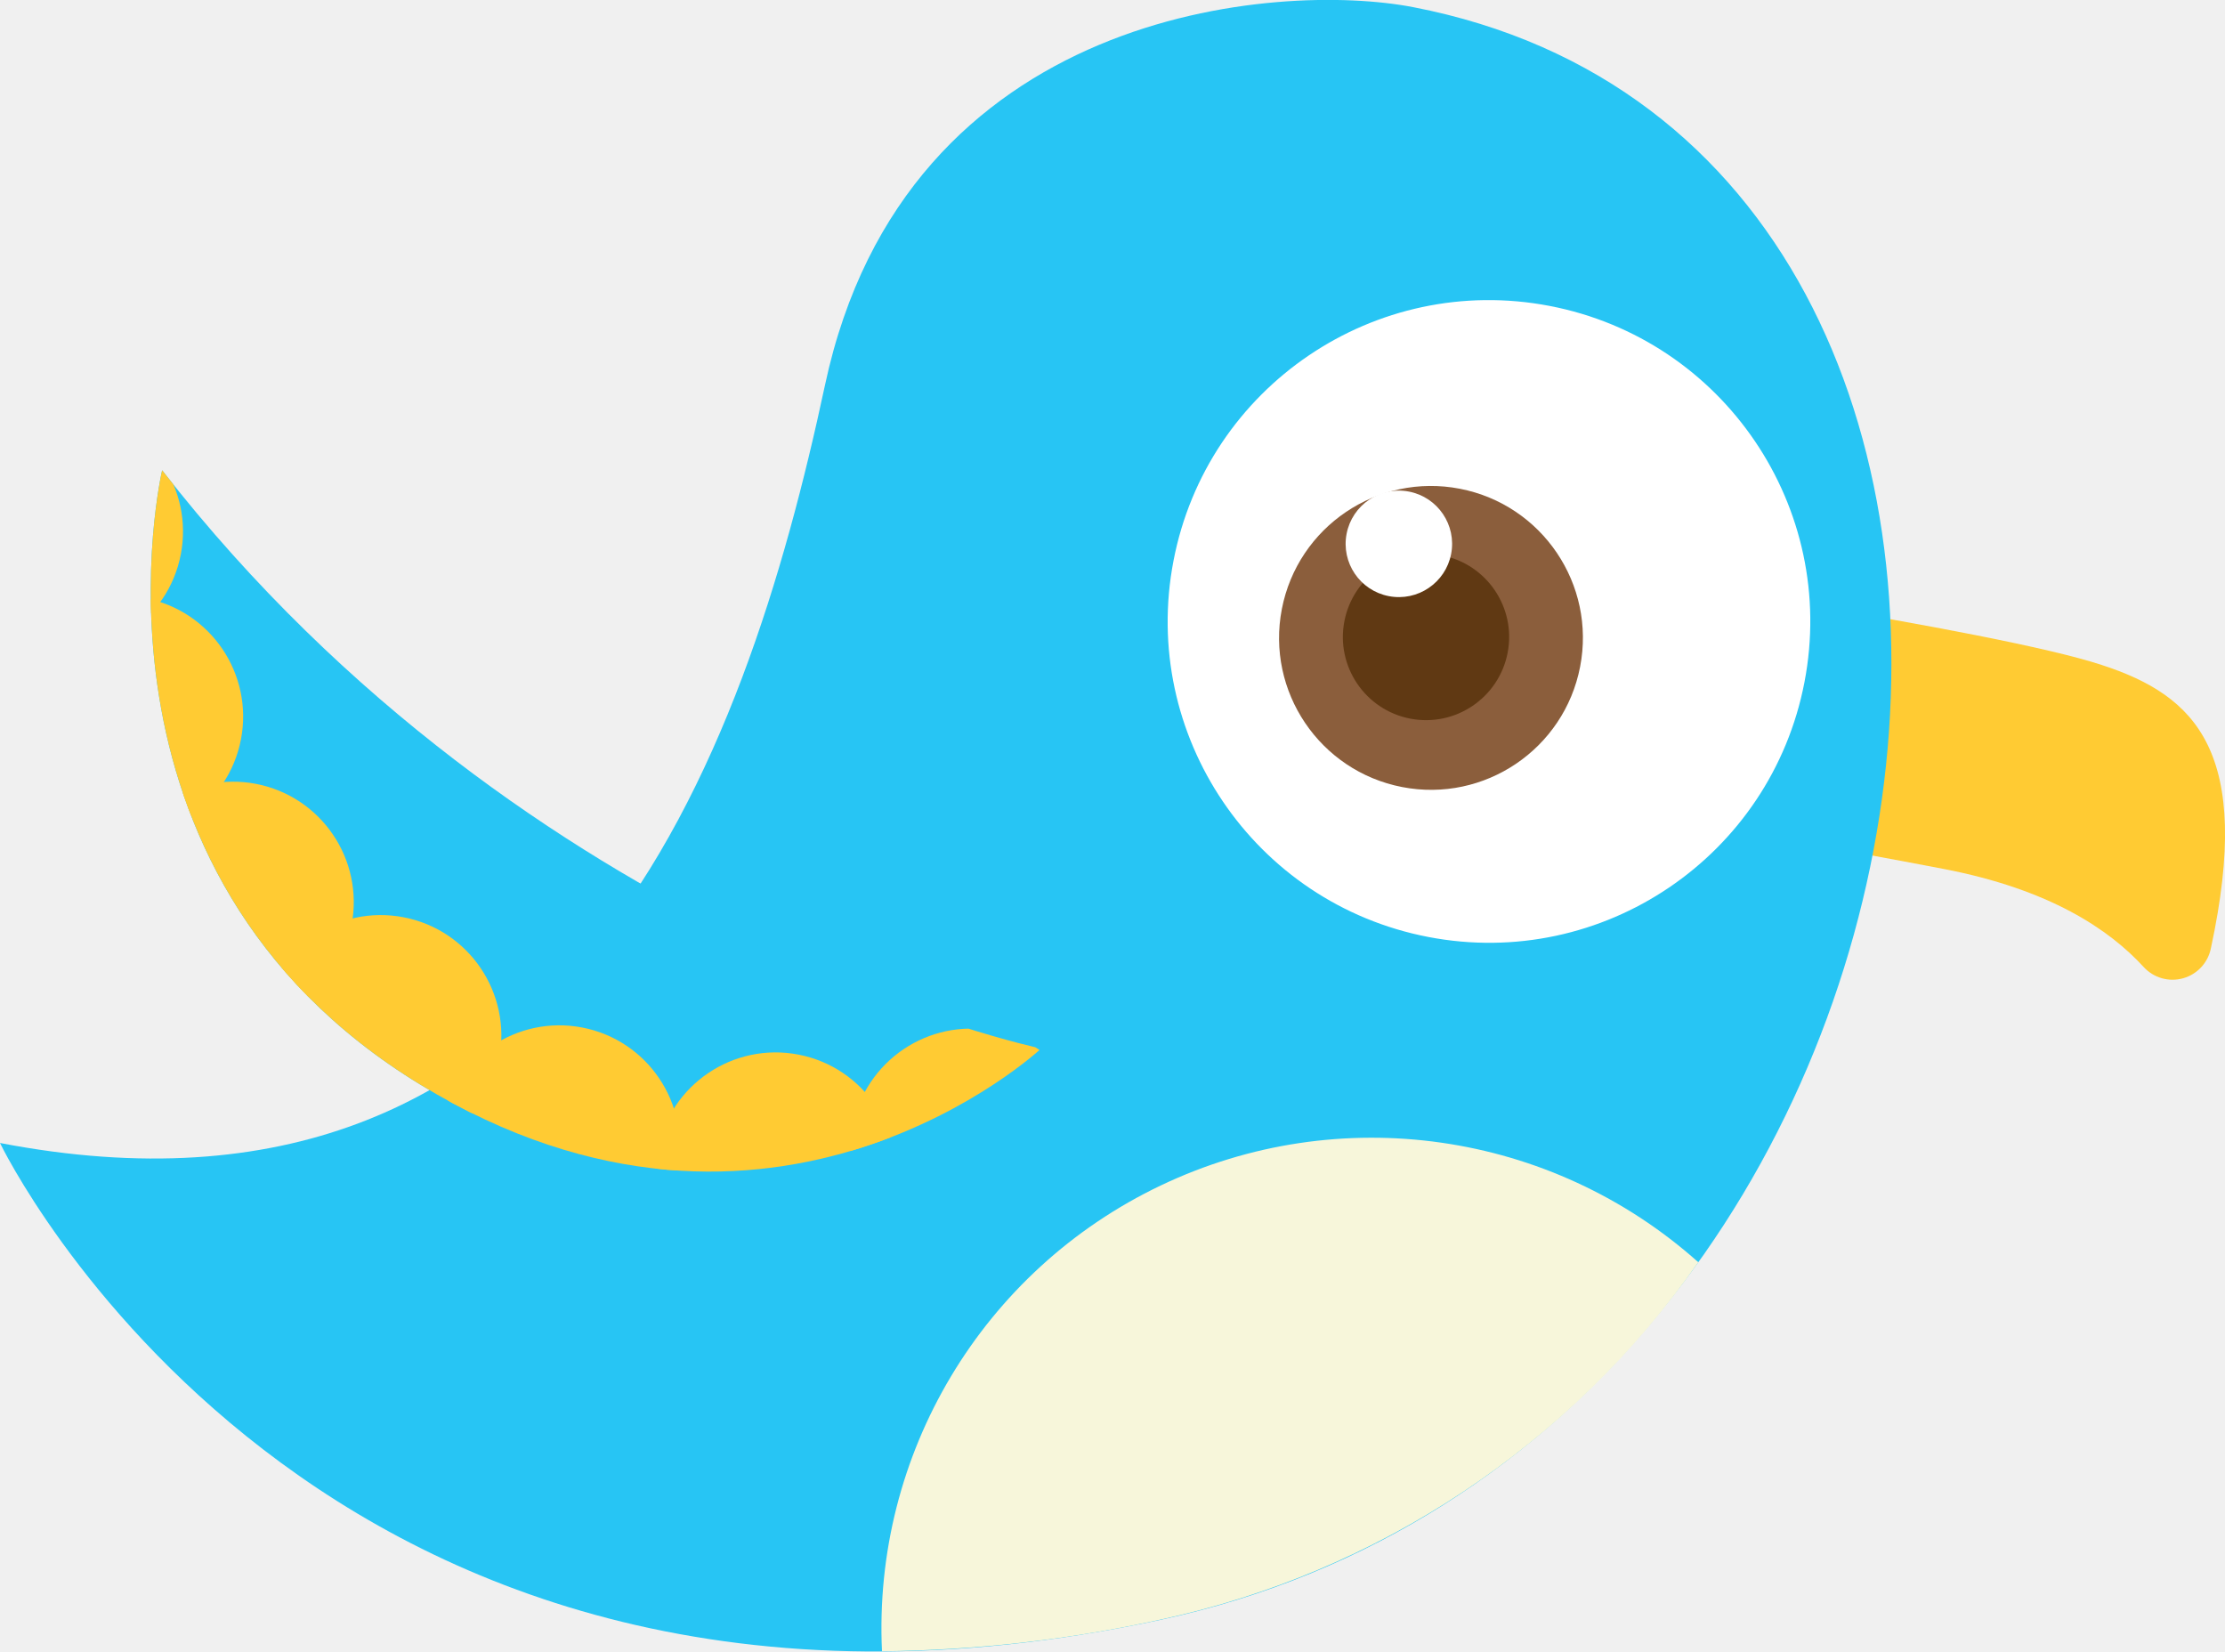
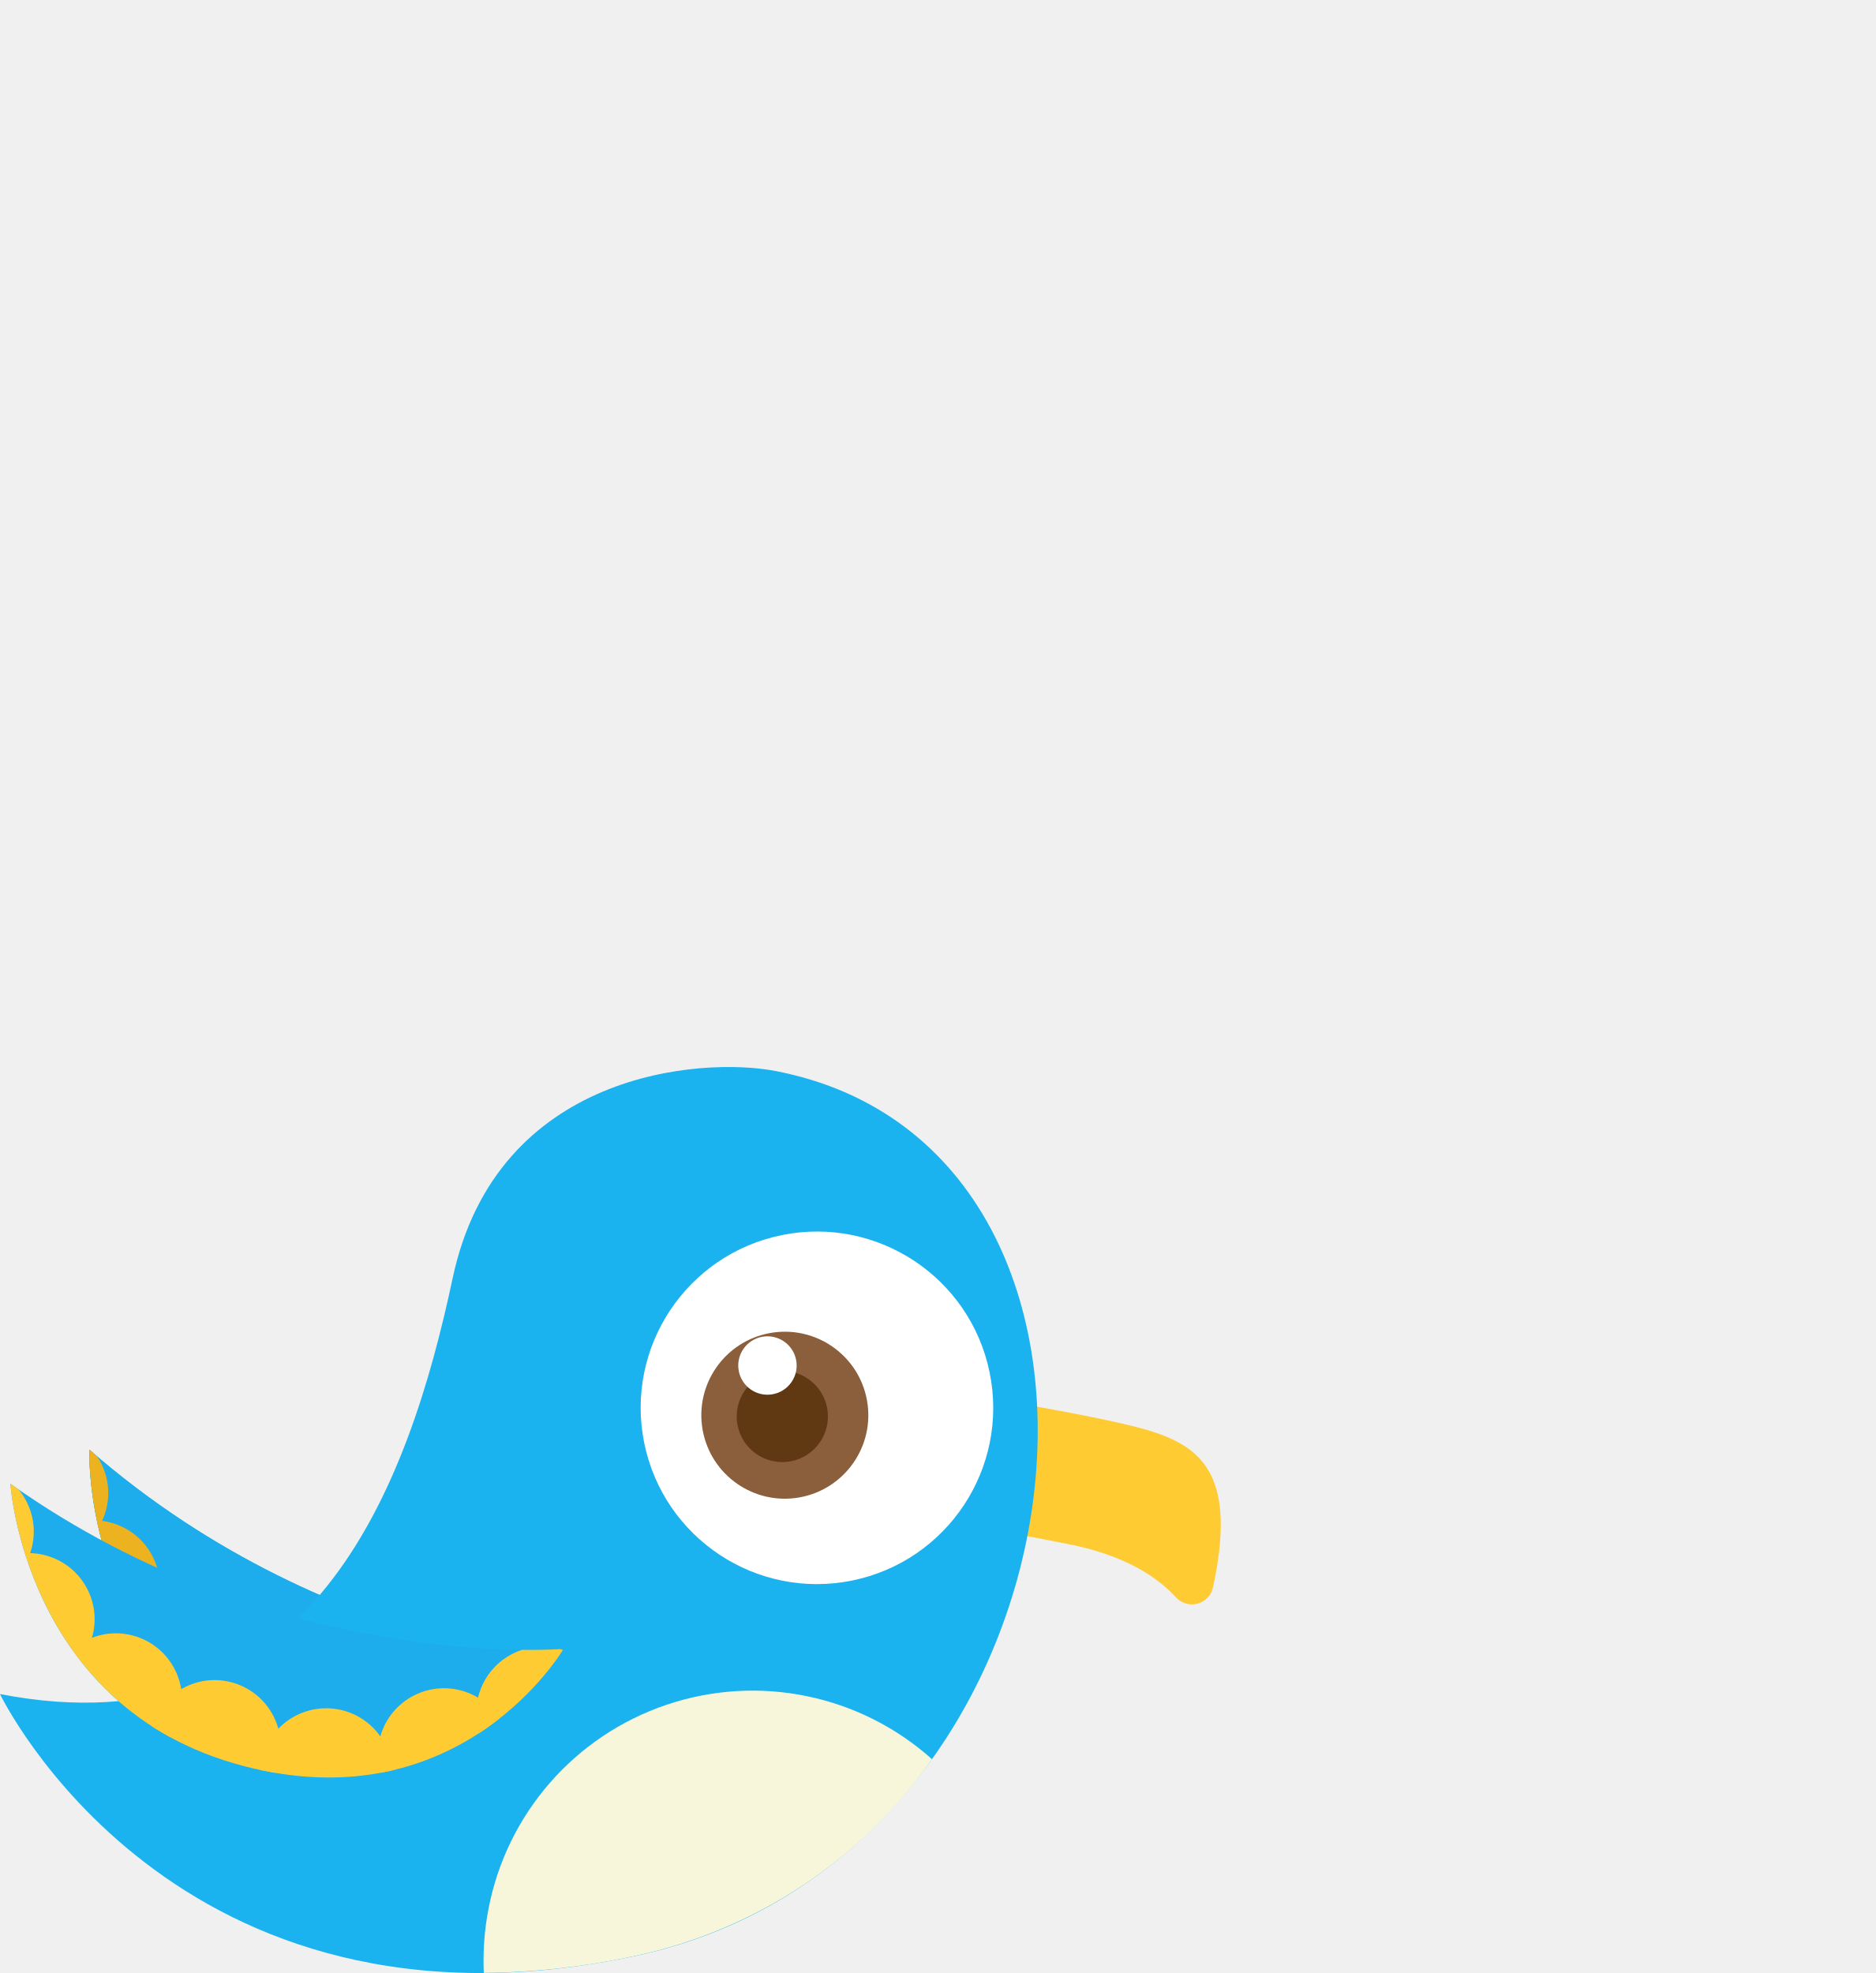
- <svg xmlns="http://www.w3.org/2000/svg" id="Layer_1" data-name="Layer 1" width="118.29" height="87.79" viewBox="0 0 118.29 87.79">
+ <svg xmlns="http://www.w3.org/2000/svg" id="Layer_1" data-name="Layer 1" viewBox="0 0 181.76 191.19">
  <defs>
-     <style>
-       .cls-1 {
-         fill: none;
-       }
- 
-       .cls-2 {
-         fill: #ffcb33;
-       }
- 
-       .cls-3 {
-         fill: #27c5f4;
-       }
- 
-       .cls-4 {
-         fill: #f7f6da;
-       }
- 
-       .cls-5 {
-         fill: #fff;
-       }
- 
-       .cls-6 {
-         fill: #8b5e3c;
-       }
- 
-       .cls-7 {
-         fill: #603913;
-       }
- 
-       .cls-8 {
-         clip-path: url(#clip-path);
-       }
-     </style>
+     <style>.cls-1{fill:#1daded;}.cls-2{fill:none;}.cls-5{fill:#1ebde2;}.cls-6{clip-path:url(#clip-path);}.cls-7{fill:#edb220;}.cls-8{fill:#ffcb33;}.cls-9{fill:#1bb3ef;}.cls-10{fill:#f7f6da;}.cls-11{fill:#fff;}.cls-12{fill:#8b5e3c;}.cls-13{fill:#603913;}.cls-14{clip-path:url(#clip-path-2);}</style>
    <clipPath id="clip-path">
-       <path id="SVGID" class="cls-1" d="M55.35,55.74S28.16,50.08,8.62,25c0,0-5,21.24,13.73,32.66S55.35,55.74,55.35,55.74Z" />
+       <path id="SVGID" class="cls-1" d="M60.38,161.79s-27.77-.4-51.72-21.31c0,0-.83,21.79,19.68,29.46S60.38,161.79,60.38,161.79Z" />
+     </clipPath>
+     <clipPath id="clip-path-2">
+       <path id="SVGID-2" data-name="SVGID" class="cls-2" d="M54.61,159.78s-27.67,2.39-53.6-16c0,0,1.36,21.77,22.55,27.34S54.61,159.78,54.61,159.78Z" />
    </clipPath>
  </defs>
-   <g>
-     <path class="cls-2" d="M84.56,30.35s21.45,3.11,27.18,5c5,1.63,8.05,4.62,5.8,15.06a2.08,2.08,0,0,1-3.57,1c-1.83-2-5-4.14-10.65-5.22-11.49-2.21-20.87-3.51-20.87-3.51S84.7,29.61,84.56,30.35Z" />
-     <path class="cls-3" d="M75.13.38C68-1,48.15.41,43.86,20.47S30.21,66.57,0,60.76c0,0,16.76,35,61.69,25.35S114.57,8,75.13.38Z" />
-     <path class="cls-4" d="M90.29,67.1a47,47,0,0,1-28.6,19,72.1,72.1,0,0,1-14.8,1.68A26.07,26.07,0,0,1,90.29,67.1Z" />
-     <g>
-       <circle class="cls-5" cx="79.16" cy="33.03" r="17.08" transform="translate(31.77 104.53) rotate(-79.11)" />
-       <g>
-         <circle class="cls-6" cx="76.06" cy="33.73" r="8.09" transform="matrix(0.19, -0.98, 0.98, 0.19, 28.57, 102.04)" />
-         <circle class="cls-7" cx="75.81" cy="33.86" r="4.42" transform="translate(28.24 101.91) rotate(-79.11)" />
-         <circle class="cls-5" cx="74.37" cy="28.91" r="2.83" transform="translate(31.93 96.48) rotate(-79.11)" />
-       </g>
-     </g>
+   <path class="cls-5" d="M60.38,161.79s-27.77-.4-51.72-21.31c0,0-.83,21.79,19.68,29.46S60.38,161.79,60.38,161.79Z" />
+   <path id="SVGID-3" data-name="SVGID" class="cls-1" d="M60.38,161.79s-27.77-.4-51.72-21.31c0,0-.83,21.79,19.68,29.46S60.38,161.79,60.38,161.79Z" />
+   <g class="cls-6">
+     <circle class="cls-7" cx="57.73" cy="167.75" r="6.41" transform="translate(-56.57 32.07) rotate(-21.12)" />
+     <circle class="cls-7" cx="47.83" cy="170.8" r="6.41" transform="translate(-58.34 28.71) rotate(-21.12)" />
+     <circle class="cls-7" cx="36.28" cy="171.58" r="6.41" transform="translate(-59.4 24.6) rotate(-21.12)" />
+     <circle class="cls-7" cx="25.79" cy="167.78" r="6.41" transform="translate(-58.73 20.57) rotate(-21.12)" />
+     <circle class="cls-7" cx="16.73" cy="162.3" r="6.41" transform="matrix(0.93, -0.36, 0.36, 0.93, -57.37, 16.93)" />
+     <circle class="cls-7" cx="9.09" cy="153.73" r="6.41" transform="translate(-54.79 13.61) rotate(-21.12)" />
+     <circle class="cls-7" cx="4.08" cy="144.68" r="6.41" transform="translate(-51.86 11.19) rotate(-21.12)" />
  </g>
-   <g>
-     <path class="cls-3" d="M55.35,55.74S28.16,50.08,8.62,25c0,0-5,21.24,13.73,32.66S55.35,55.74,55.35,55.74Z" />
-     <g class="cls-8">
-       <g>
-         <circle class="cls-2" cx="51.61" cy="61.09" r="6.41" transform="translate(-18.12 100.23) rotate(-79.11)" />
-         <circle class="cls-2" cx="41.32" cy="62.2" r="6.41" transform="matrix(0.19, -0.98, 0.98, 0.19, -27.57, 91.02)" />
-         <circle class="cls-2" cx="29.83" cy="60.78" r="6.41" transform="matrix(0.19, -0.98, 0.98, 0.19, -35.49, 78.59)" />
-         <circle class="cls-2" cx="20.25" cy="55.05" r="6.41" transform="translate(-37.64 64.54) rotate(-79.11)" />
-         <circle class="cls-2" cx="12.39" cy="47.96" r="6.41" transform="translate(-37.04 51.07) rotate(-79.11)" />
-         <circle class="cls-2" cx="6.52" cy="38.09" r="6.41" transform="translate(-32.12 37.3) rotate(-79.11)" />
-         <circle class="cls-2" cx="3.32" cy="28.25" r="6.41" transform="translate(-25.05 26.18) rotate(-79.11)" />
-       </g>
-     </g>
+   <path class="cls-8" d="M84.56,133.75s21.45,3.11,27.18,5c5,1.63,8.05,4.62,5.8,15.06a2.09,2.09,0,0,1-3.57,1c-1.83-2-5-4.14-10.65-5.22C91.83,147.31,82.45,146,82.45,146S84.7,133,84.56,133.75Z" />
+   <path class="cls-9" d="M75.13,103.78c-7.13-1.37-27,0-31.27,20.09S30.21,170,0,164.16c0,0,16.76,35,61.69,25.35S114.57,111.37,75.13,103.78Z" />
+   <path class="cls-10" d="M90.29,170.5a47,47,0,0,1-28.6,19,72.22,72.22,0,0,1-14.81,1.68,26.47,26.47,0,0,1,.45-6.18,26.06,26.06,0,0,1,43-14.51Z" />
+   <circle class="cls-11" cx="79.16" cy="136.43" r="17.08" transform="translate(-25.65 18.55) rotate(-11.52)" />
+   <circle class="cls-12" cx="76.06" cy="137.13" r="8.09" transform="translate(-23.05 15.61) rotate(-10.18)" />
+   <circle class="cls-13" cx="75.81" cy="137.26" r="4.42" transform="translate(-23.07 15.56) rotate(-10.18)" />
+   <circle class="cls-11" cx="74.37" cy="132.32" r="2.83" transform="translate(-22.22 15.23) rotate(-10.18)" />
+   <path class="cls-1" d="M54.61,159.78s-27.67,2.39-53.6-16c0,0,1.36,21.77,22.55,27.34S54.61,159.78,54.61,159.78Z" />
+   <g class="cls-14">
+     <circle class="cls-8" cx="52.57" cy="165.97" r="6.41" transform="translate(-69.39 41.73) rotate(-26.89)" />
+     <circle class="cls-8" cx="43.03" cy="170" r="6.41" transform="translate(-72.24 37.85) rotate(-26.89)" />
+     <circle class="cls-8" cx="31.62" cy="171.94" r="6.41" transform="translate(-74.36 32.9) rotate(-26.89)" />
+     <circle class="cls-8" cx="20.8" cy="169.21" r="6.41" transform="translate(-74.29 27.71) rotate(-26.89)" />
+     <circle class="cls-8" cx="11.23" cy="164.68" r="6.41" transform="translate(-73.27 22.89) rotate(-26.89)" />
+     <circle class="cls-8" cx="2.77" cy="156.91" r="6.41" transform="translate(-70.68 18.22) rotate(-26.89)" />
+     <circle class="cls-8" cx="-3.13" cy="148.41" r="6.41" transform="translate(-67.47 14.64) rotate(-26.89)" />
  </g>
</svg>
